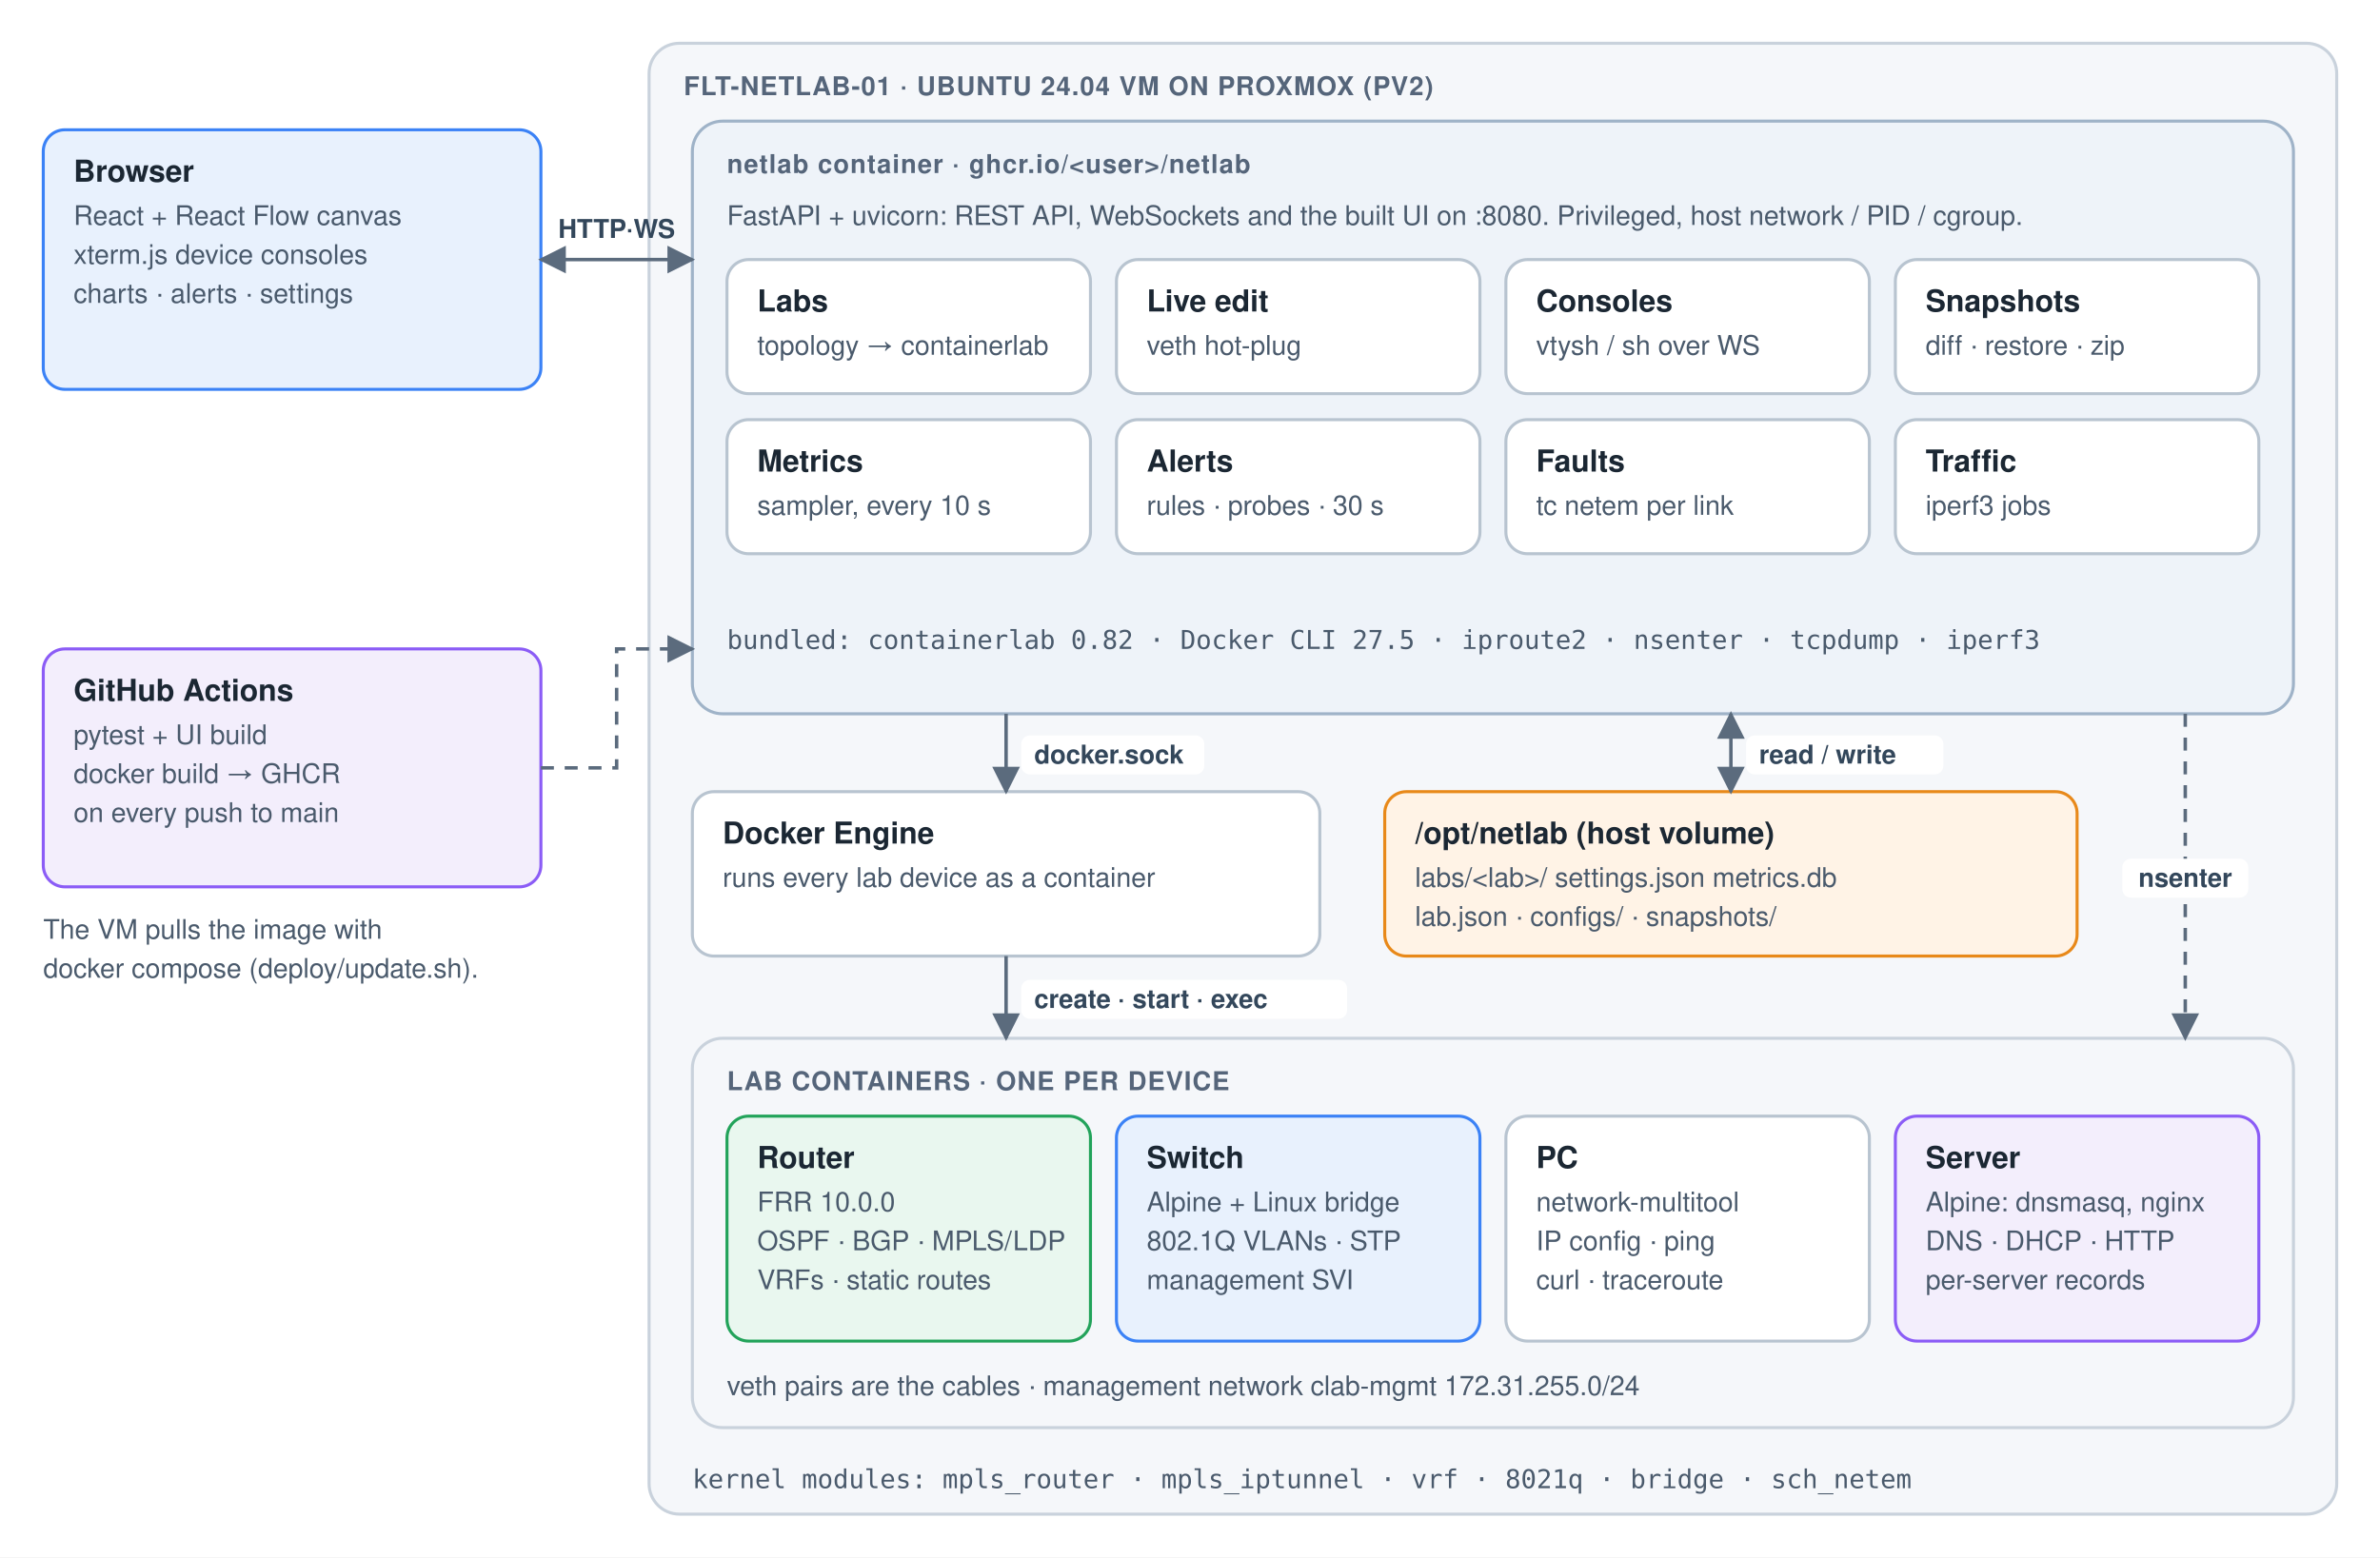
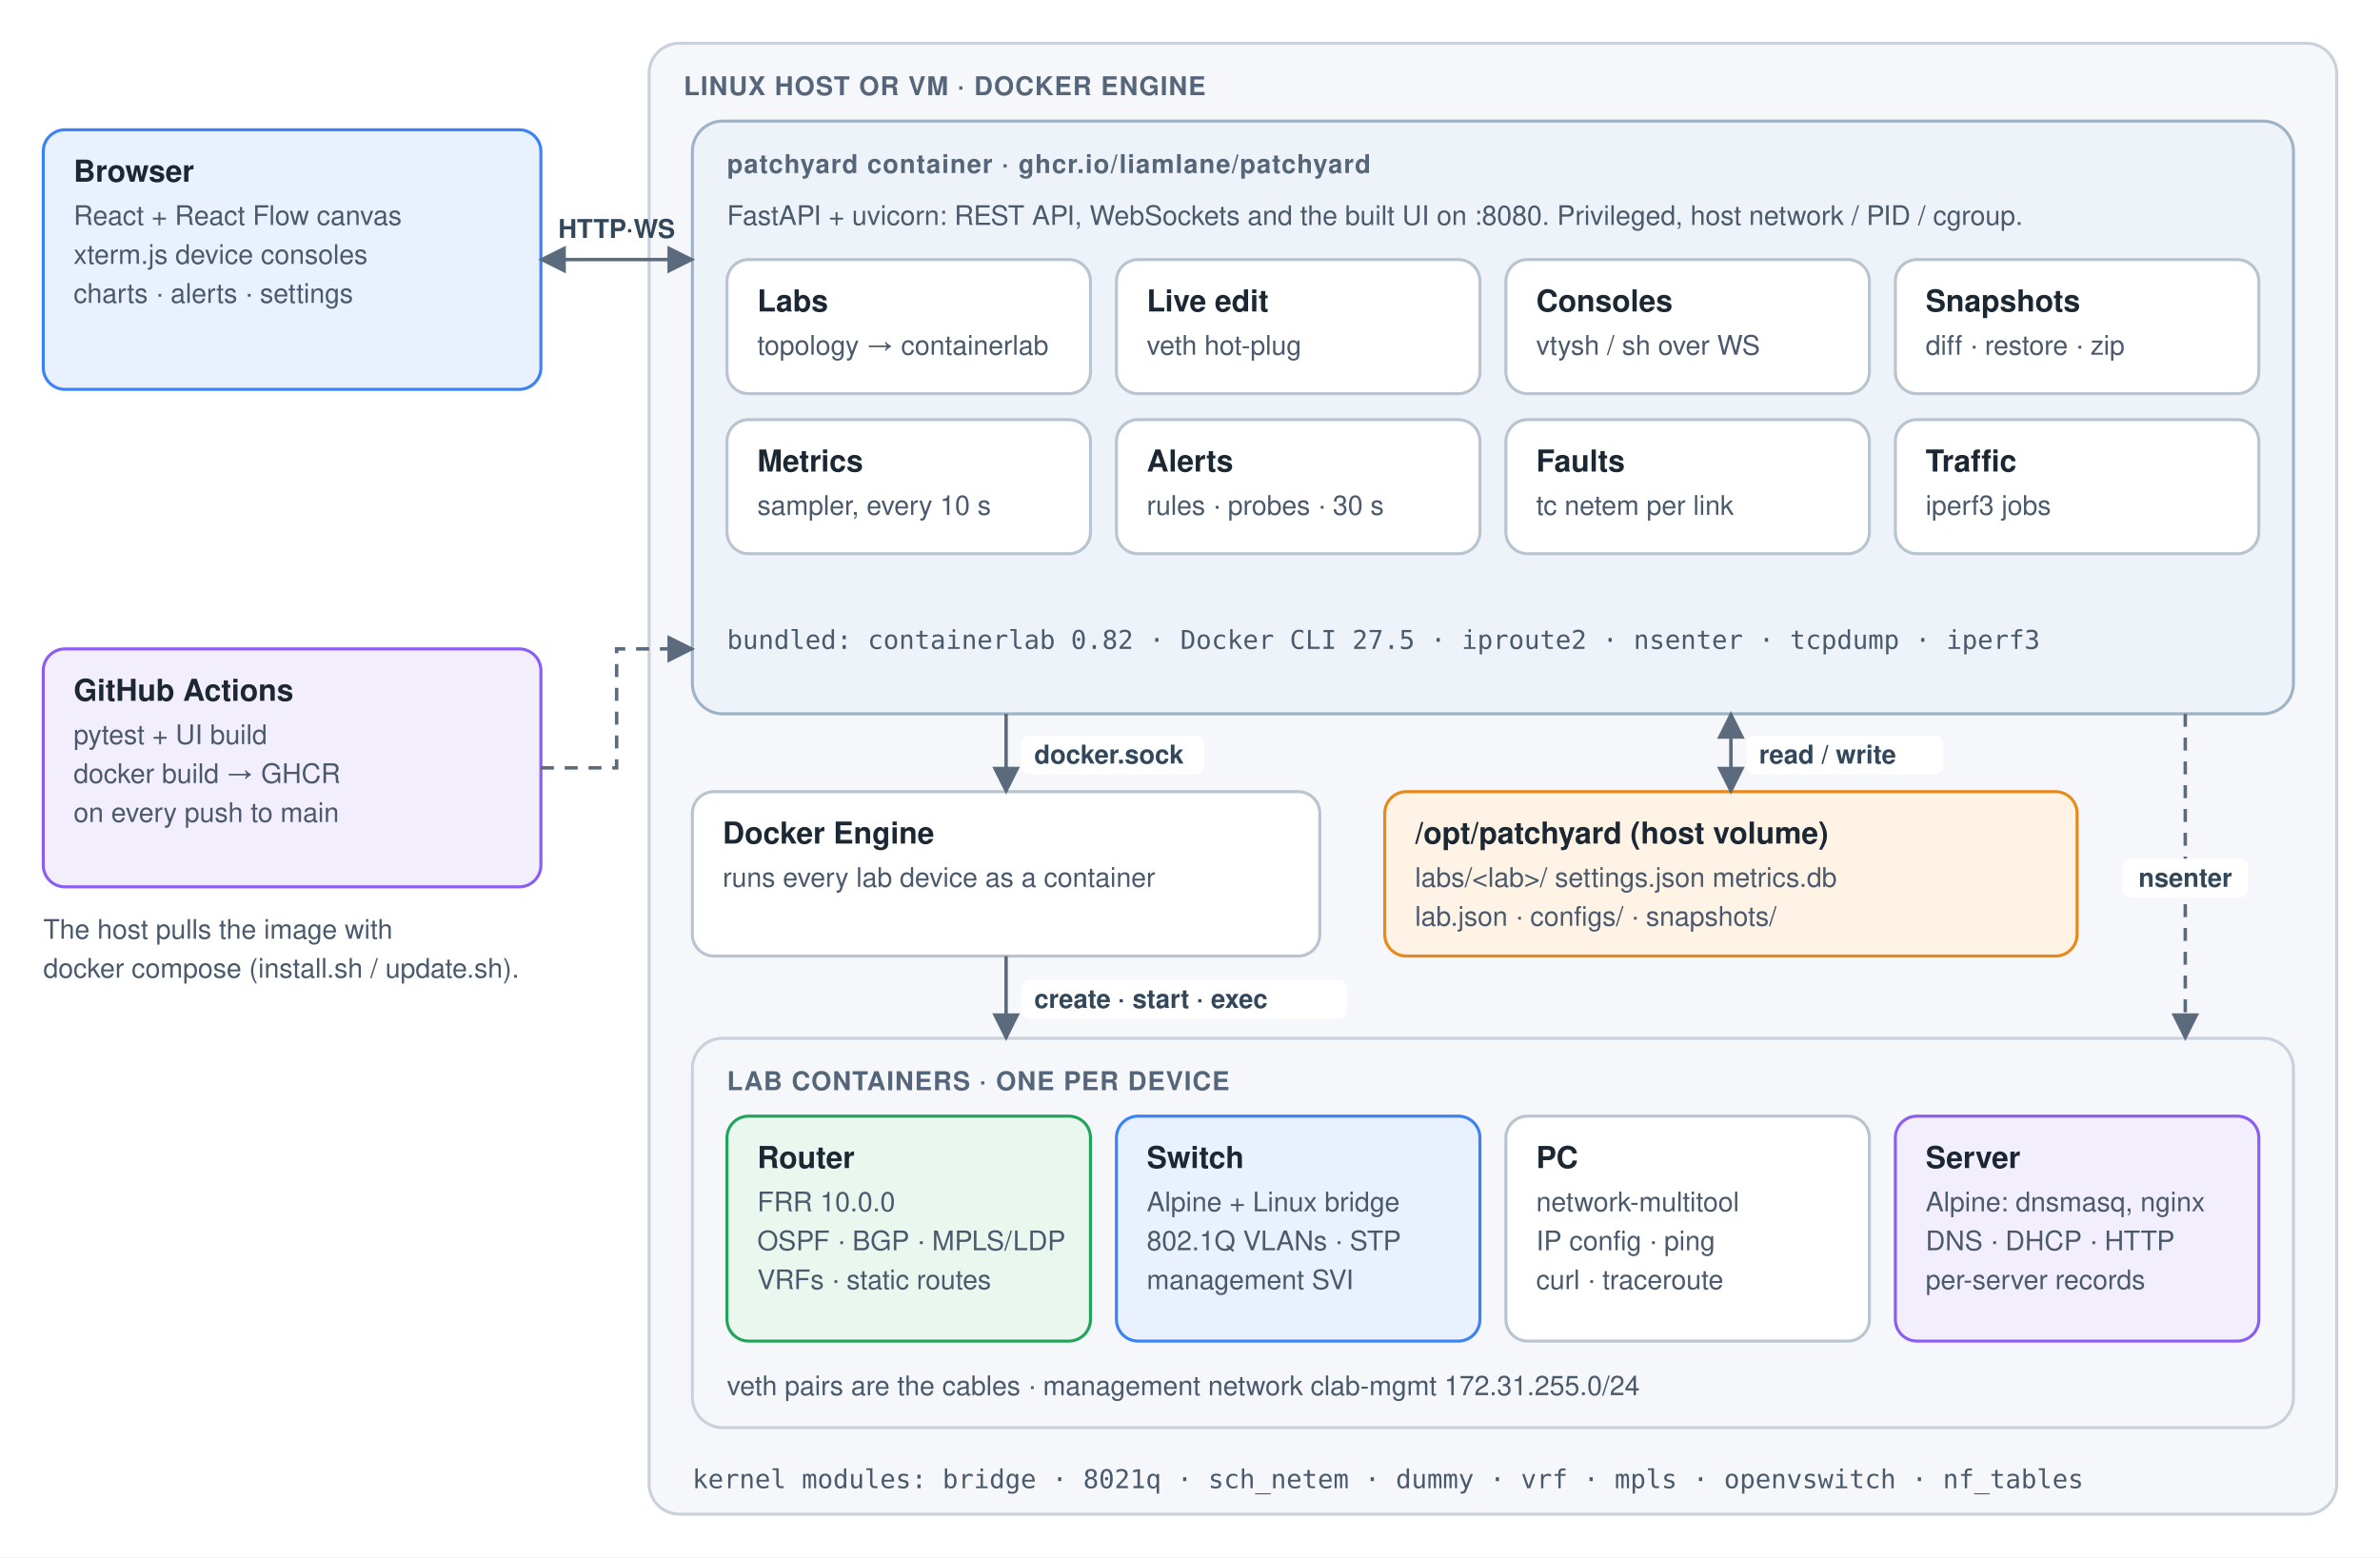
- <svg xmlns="http://www.w3.org/2000/svg" viewBox="0 0 1100 720" width="1100" height="720" role="img" aria-label="netlab architecture">
+ <svg xmlns="http://www.w3.org/2000/svg" viewBox="0 0 1100 720" width="1100" height="720" role="img" aria-label="Patchyard architecture">
  <style>
  .bg{fill:#ffffff} .grp{fill:#f5f7fa;stroke:#c9d2dc} .grp2{fill:#eef3f9;stroke:#9fb3c8}
  .box{fill:#ffffff;stroke:#b8c4d0} .acc{fill:#e8f1fd;stroke:#3b82f6} .grn{fill:#e9f7ef;stroke:#22a35a}
  .org{fill:#fff3e6;stroke:#e8891a} .pur{fill:#f3eefc;stroke:#8b5cf6}
  .t{fill:#1b2733;font:600 14px system-ui,-apple-system,'Segoe UI',Helvetica,Arial,sans-serif}
  .h{fill:#1b2733;font:700 15px system-ui,-apple-system,'Segoe UI',Helvetica,Arial,sans-serif}
  .g{fill:#55657a;font:600 12px system-ui,-apple-system,'Segoe UI',Helvetica,Arial,sans-serif;letter-spacing:.04em}
  .s{fill:#4a5a6c;font:12.5px system-ui,-apple-system,'Segoe UI',Helvetica,Arial,sans-serif}
  .m{fill:#4a5a6c;font:12px ui-monospace,SFMono-Regular,Menlo,Consolas,monospace}
  .l{fill:#33475b;font:600 12px system-ui,-apple-system,'Segoe UI',Helvetica,Arial,sans-serif}
  .lb{fill:#ffffff}
  .ln{stroke:#5b6b7d;stroke-width:1.6;fill:none} .lnd{stroke:#5b6b7d;stroke-width:1.6;fill:none;stroke-dasharray:6 5}
  .ah{fill:#5b6b7d}
  @media (prefers-color-scheme: dark){
    .bg{fill:#0d1117} .grp{fill:#151b23;stroke:#30363d} .grp2{fill:#111a26;stroke:#2f4a6b}
    .box{fill:#0d1117;stroke:#3d444d} .acc{fill:#0f2440;stroke:#4c8ff0} .grn{fill:#0f2a1c;stroke:#34b36a}
    .org{fill:#2e1f0c;stroke:#e8913a} .pur{fill:#221838;stroke:#9b7bf0}
    .t,.h{fill:#e6edf3} .g{fill:#8b98a8} .s,.m{fill:#a5b1be} .l{fill:#c9d4df} .lb{fill:#0d1117}
    .ln,.lnd{stroke:#8b98a8} .ah{fill:#8b98a8}
  }
</style>
  <defs>
    <marker id="a" viewBox="0 0 10 10" refX="9" refY="5" markerWidth="8" markerHeight="8" orient="auto-start-reverse">
      <path d="M0,0 L10,5 L0,10 z" class="ah" />
    </marker>
  </defs>
  <rect width="1100" height="720" class="bg" />
  <rect x="20" y="60" width="230" height="120" rx="10" class="acc" stroke-width="1.4" />
  <text x="34" y="84" class="t" text-anchor="start">Browser</text>
  <text x="34" y="104" class="s" text-anchor="start">React + React Flow canvas</text>
  <text x="34" y="122" class="s" text-anchor="start">xterm.js device consoles</text>
  <text x="34" y="140" class="s" text-anchor="start">charts · alerts · settings</text>
  <rect x="20" y="300" width="230" height="110" rx="10" class="pur" stroke-width="1.4" />
  <text x="34" y="324" class="t" text-anchor="start">GitHub Actions</text>
  <text x="34" y="344" class="s" text-anchor="start">pytest + UI build</text>
  <text x="34" y="362" class="s" text-anchor="start">docker build → GHCR</text>
  <text x="34" y="380" class="s" text-anchor="start">on every push to main</text>
  <rect x="300" y="20" width="780" height="680" rx="14" class="grp" stroke-width="1.4" />
-   <text x="316" y="44" class="g" text-anchor="start">FLT-NETLAB-01 · UBUNTU 24.04 VM ON PROXMOX (PV2)</text>
+   <text x="316" y="44" class="g" text-anchor="start">LINUX HOST OR VM · DOCKER ENGINE</text>
  <rect x="320" y="56" width="740" height="274" rx="14" class="grp2" stroke-width="1.4" />
-   <text x="336" y="80" class="g" text-anchor="start">netlab container  ·  ghcr.io/&lt;user&gt;/netlab</text>
+   <text x="336" y="80" class="g" text-anchor="start">patchyard container  ·  ghcr.io/liamlane/patchyard</text>
  <text x="336" y="104" class="s" text-anchor="start">FastAPI + uvicorn: REST API, WebSockets and the built UI on :8080. Privileged, host network / PID / cgroup.</text>
  <rect x="336" y="120" width="168" height="62" rx="10" class="box" stroke-width="1.4" />
  <text x="350" y="144" class="t" text-anchor="start">Labs</text>
  <text x="350" y="164" class="s" text-anchor="start">topology → containerlab</text>
  <rect x="516" y="120" width="168" height="62" rx="10" class="box" stroke-width="1.4" />
  <text x="530" y="144" class="t" text-anchor="start">Live edit</text>
  <text x="530" y="164" class="s" text-anchor="start">veth hot-plug</text>
  <rect x="696" y="120" width="168" height="62" rx="10" class="box" stroke-width="1.4" />
  <text x="710" y="144" class="t" text-anchor="start">Consoles</text>
  <text x="710" y="164" class="s" text-anchor="start">vtysh / sh over WS</text>
  <rect x="876" y="120" width="168" height="62" rx="10" class="box" stroke-width="1.4" />
  <text x="890" y="144" class="t" text-anchor="start">Snapshots</text>
  <text x="890" y="164" class="s" text-anchor="start">diff · restore · zip</text>
  <rect x="336" y="194" width="168" height="62" rx="10" class="box" stroke-width="1.4" />
  <text x="350" y="218" class="t" text-anchor="start">Metrics</text>
  <text x="350" y="238" class="s" text-anchor="start">sampler, every 10 s</text>
  <rect x="516" y="194" width="168" height="62" rx="10" class="box" stroke-width="1.4" />
  <text x="530" y="218" class="t" text-anchor="start">Alerts</text>
  <text x="530" y="238" class="s" text-anchor="start">rules · probes · 30 s</text>
  <rect x="696" y="194" width="168" height="62" rx="10" class="box" stroke-width="1.4" />
  <text x="710" y="218" class="t" text-anchor="start">Faults</text>
  <text x="710" y="238" class="s" text-anchor="start">tc netem per link</text>
  <rect x="876" y="194" width="168" height="62" rx="10" class="box" stroke-width="1.4" />
  <text x="890" y="218" class="t" text-anchor="start">Traffic</text>
  <text x="890" y="238" class="s" text-anchor="start">iperf3 jobs</text>
  <text x="336" y="300" class="m" text-anchor="start">bundled: containerlab 0.82 · Docker CLI 27.5 · iproute2 · nsenter · tcpdump · iperf3</text>
  <rect x="320" y="366" width="290" height="76" rx="10" class="box" stroke-width="1.4" />
  <text x="334" y="390" class="t" text-anchor="start">Docker Engine</text>
  <text x="334" y="410" class="s" text-anchor="start">runs every lab device as a container</text>
  <rect x="640" y="366" width="320" height="76" rx="10" class="org" stroke-width="1.4" />
-   <text x="654" y="390" class="t" text-anchor="start">/opt/netlab  (host volume)</text>
+   <text x="654" y="390" class="t" text-anchor="start">/opt/patchyard  (host volume)</text>
  <text x="654" y="410" class="s" text-anchor="start">labs/&lt;lab&gt;/  settings.json  metrics.db</text>
  <text x="654" y="428" class="s" text-anchor="start">lab.json · configs/ · snapshots/</text>
  <rect x="320" y="480" width="740" height="180" rx="14" class="grp" stroke-width="1.4" />
  <text x="336" y="504" class="g" text-anchor="start">LAB CONTAINERS · ONE PER DEVICE</text>
  <rect x="336" y="516" width="168" height="104" rx="10" class="grn" stroke-width="1.4" />
  <text x="350" y="540" class="t" text-anchor="start">Router</text>
  <text x="350" y="560" class="s" text-anchor="start">FRR 10.0.0</text>
  <text x="350" y="578" class="s" text-anchor="start">OSPF · BGP · MPLS/LDP</text>
  <text x="350" y="596" class="s" text-anchor="start">VRFs · static routes</text>
  <rect x="516" y="516" width="168" height="104" rx="10" class="acc" stroke-width="1.4" />
  <text x="530" y="540" class="t" text-anchor="start">Switch</text>
  <text x="530" y="560" class="s" text-anchor="start">Alpine + Linux bridge</text>
  <text x="530" y="578" class="s" text-anchor="start">802.1Q VLANs · STP</text>
  <text x="530" y="596" class="s" text-anchor="start">management SVI</text>
  <rect x="696" y="516" width="168" height="104" rx="10" class="box" stroke-width="1.4" />
  <text x="710" y="540" class="t" text-anchor="start">PC</text>
  <text x="710" y="560" class="s" text-anchor="start">network-multitool</text>
  <text x="710" y="578" class="s" text-anchor="start">IP config · ping</text>
  <text x="710" y="596" class="s" text-anchor="start">curl · traceroute</text>
  <rect x="876" y="516" width="168" height="104" rx="10" class="pur" stroke-width="1.4" />
  <text x="890" y="540" class="t" text-anchor="start">Server</text>
  <text x="890" y="560" class="s" text-anchor="start">Alpine: dnsmasq, nginx</text>
  <text x="890" y="578" class="s" text-anchor="start">DNS · DHCP · HTTP</text>
  <text x="890" y="596" class="s" text-anchor="start">per-server records</text>
  <text x="336" y="645" class="s" text-anchor="start">veth pairs are the cables · management network clab-mgmt 172.31.255.0/24</text>
-   <text x="320" y="688" class="m" text-anchor="start">kernel modules: mpls_router · mpls_iptunnel · vrf · 8021q · bridge · sch_netem</text>
+   <text x="320" y="688" class="m" text-anchor="start">kernel modules: bridge · 8021q · sch_netem · dummy · vrf · mpls · openvswitch · nf_tables</text>
  <path d="M250,120 L320,120" class="ln" marker-end="url(#a)" marker-start="url(#a)" />
  <text x="285" y="110" class="l" text-anchor="middle">HTTP·WS</text>
  <path d="M250,355 L285,355 L285,300 L320,300" class="lnd" marker-end="url(#a)" />
-   <text x="20" y="434" class="s" text-anchor="start">The VM pulls the image with</text>
-   <text x="20" y="452" class="s" text-anchor="start">docker compose (deploy/update.sh).</text>
+   <text x="20" y="434" class="s" text-anchor="start">The host pulls the image with</text>
+   <text x="20" y="452" class="s" text-anchor="start">docker compose (install.sh / update.sh).</text>
  <path d="M465,330 L465,366" class="ln" marker-end="url(#a)" />
  <rect x="472" y="340" width="84.6" height="18" rx="4" class="lb" />
  <text x="478" y="353" class="l" text-anchor="start">docker.sock</text>
  <path d="M465,442 L465,480" class="ln" marker-end="url(#a)" />
  <rect x="472" y="453" width="150.6" height="18" rx="4" class="lb" />
  <text x="478" y="466" class="l" text-anchor="start">create · start · exec</text>
  <path d="M800,330 L800,366" class="ln" marker-end="url(#a)" marker-start="url(#a)" />
  <rect x="807" y="340" width="91.2" height="18" rx="4" class="lb" />
  <text x="813" y="353" class="l" text-anchor="start">read / write</text>
  <path d="M1010,330 L1010,480" class="lnd" marker-end="url(#a)" />
  <rect x="980.9" y="397" width="58.2" height="18" rx="4" class="lb" />
  <text x="1010" y="410" class="l" text-anchor="middle">nsenter</text>
</svg>
